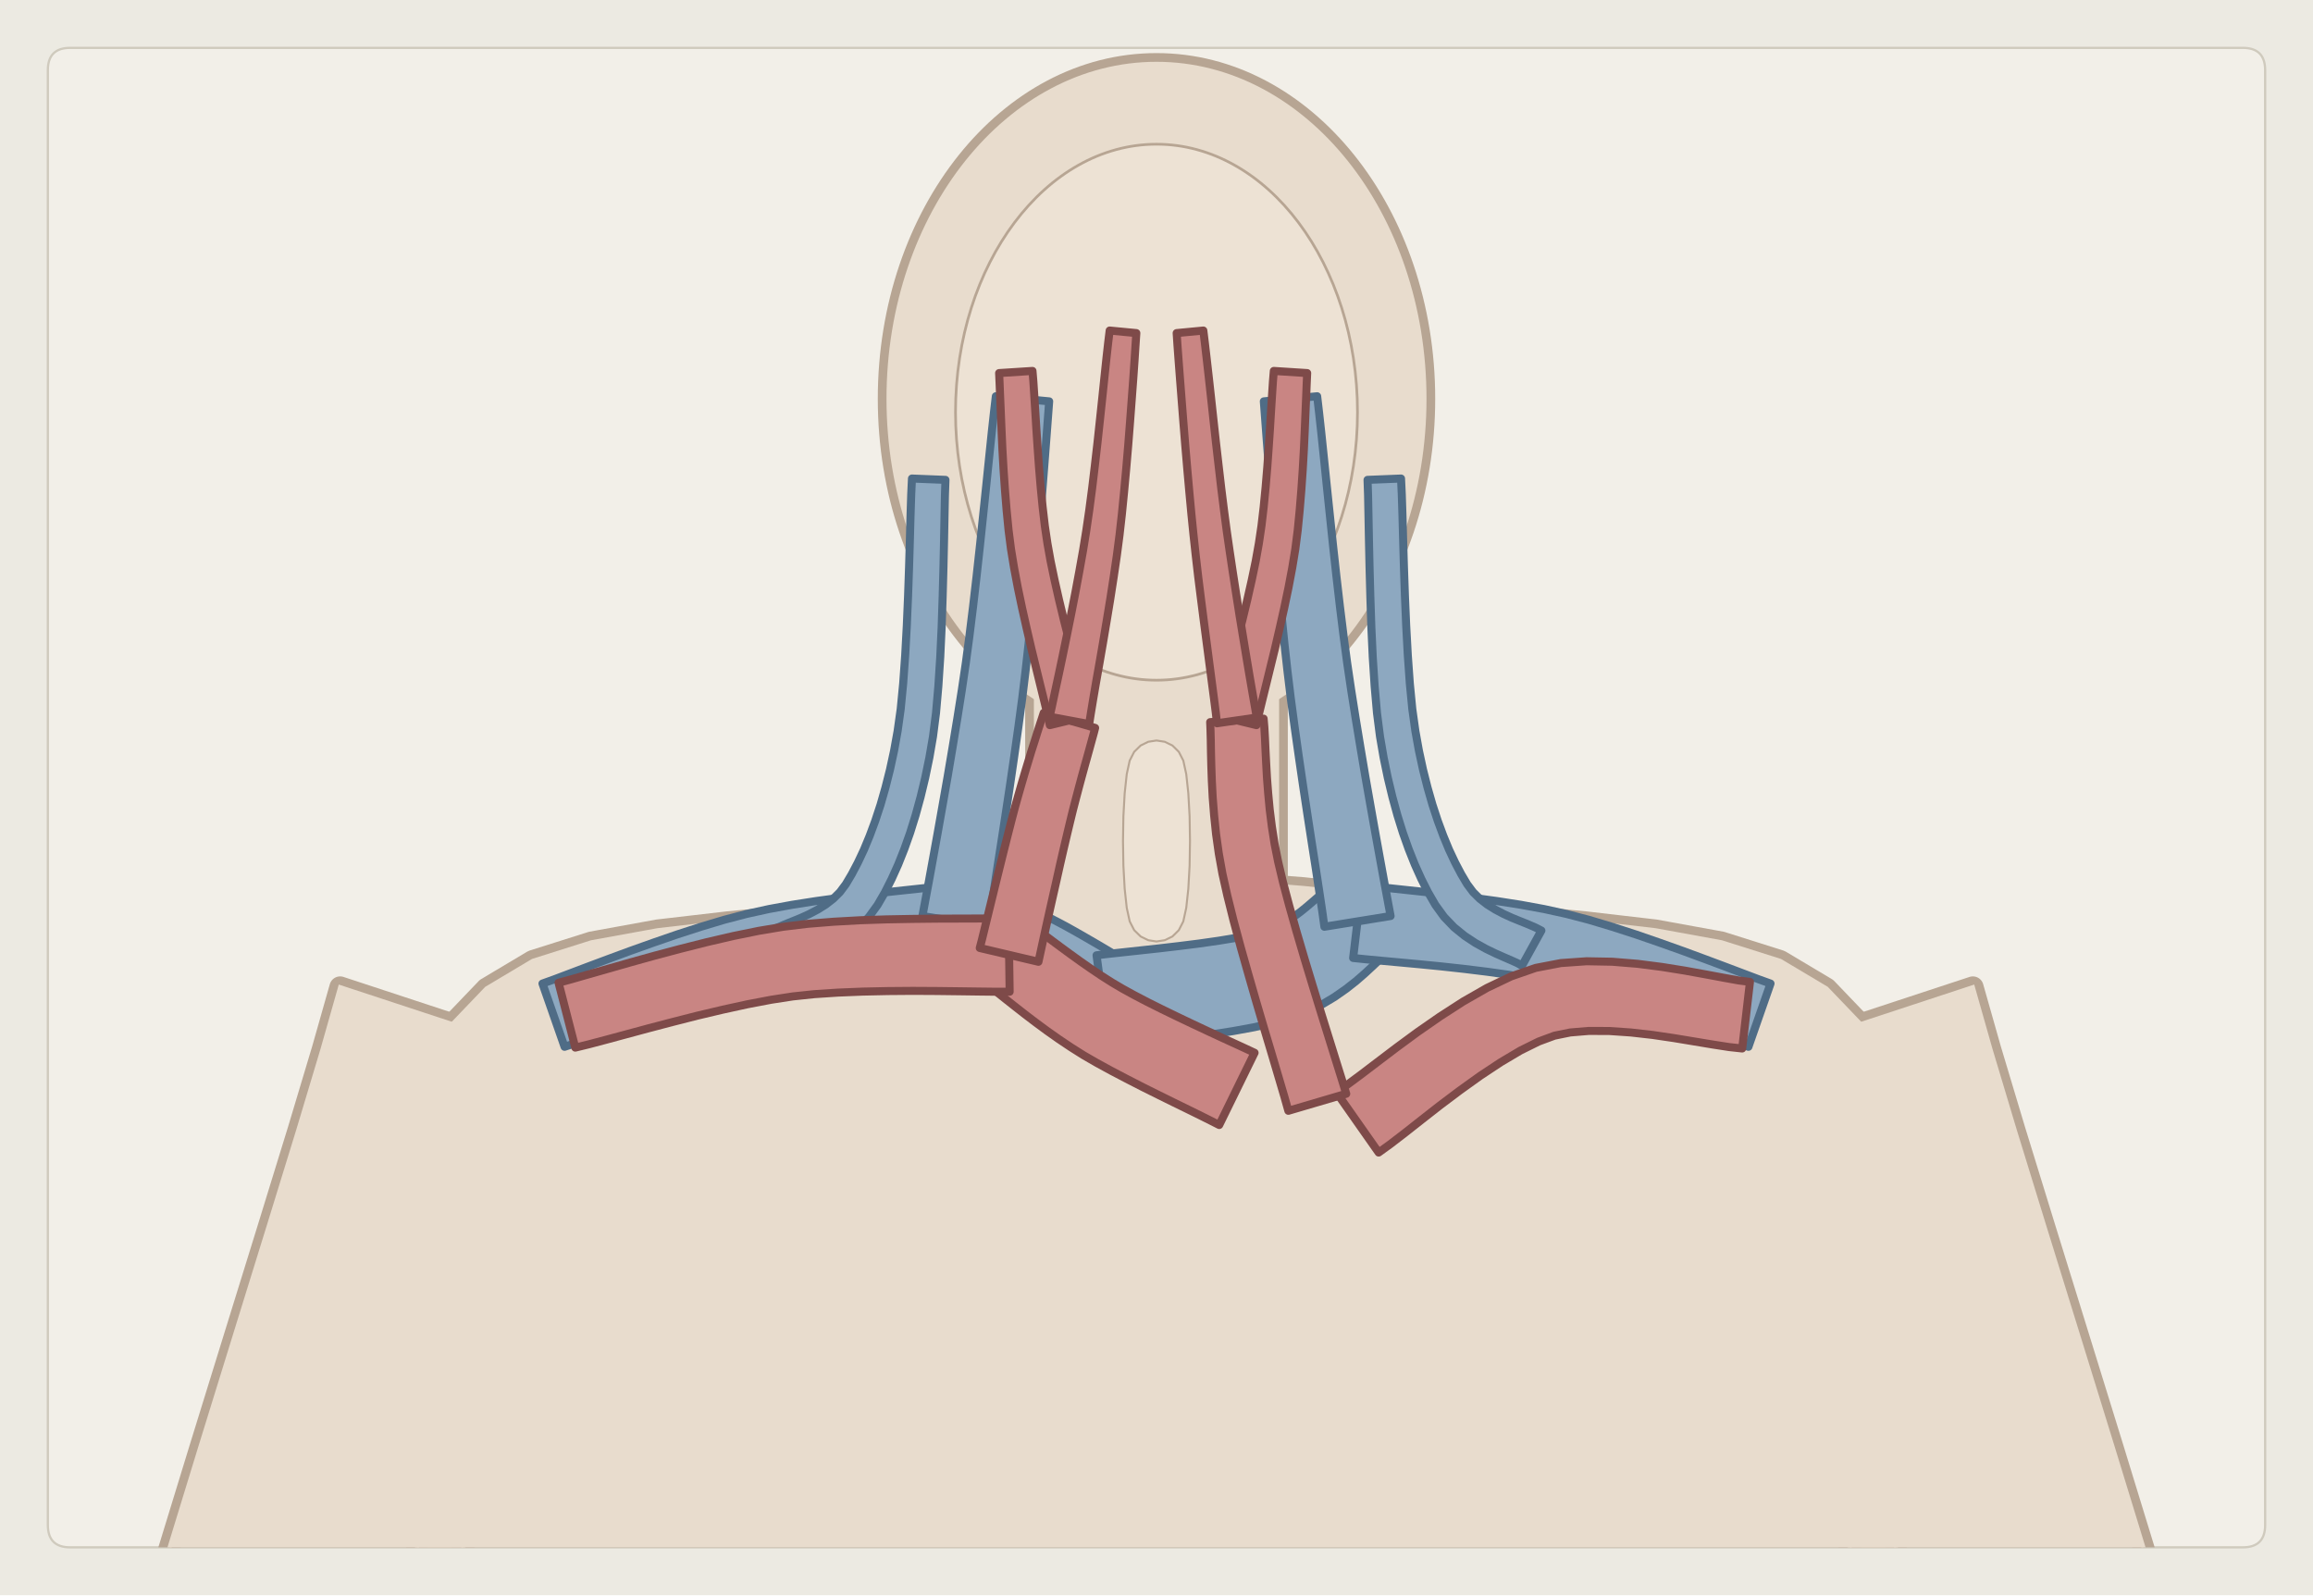
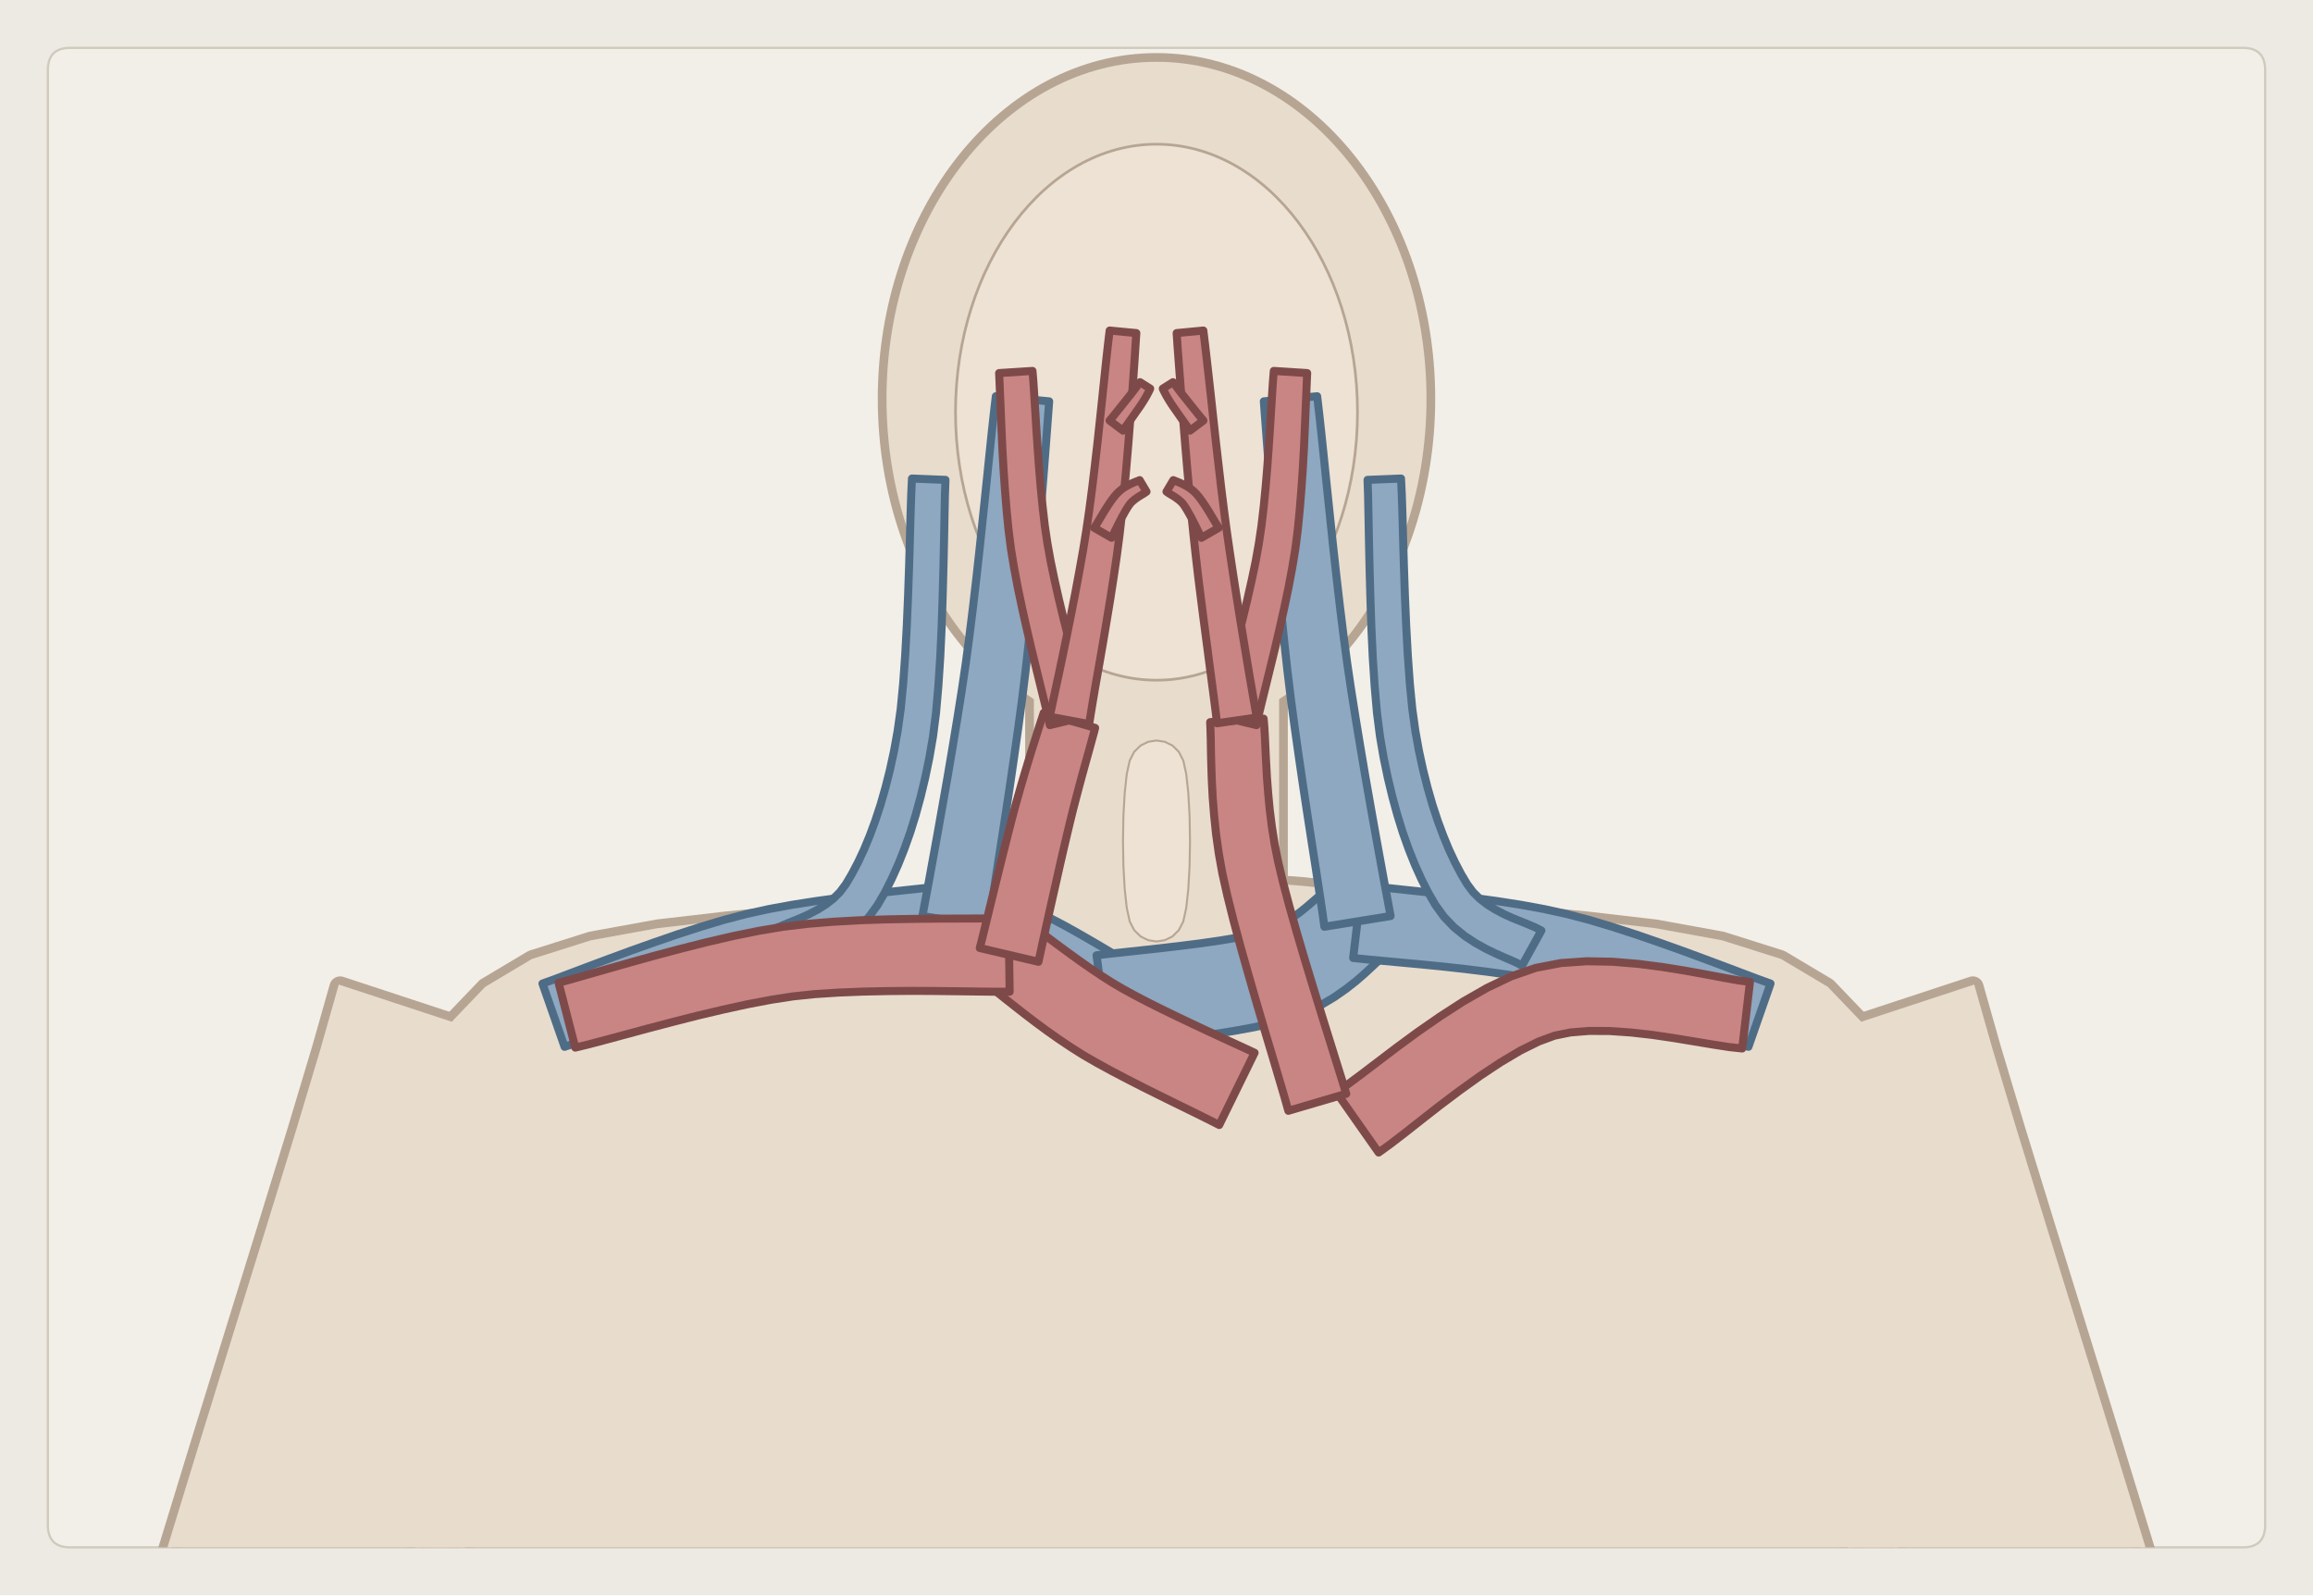
<svg xmlns="http://www.w3.org/2000/svg" viewBox="0 0 1450 1000" width="1450" height="1000">
  <rect width="1450" height="1000" fill="#ECEAE2" />
  <path d="M44 30H1406Q1420 30 1420 44V956Q1420 970 1406 970H44Q30 970 30 956V44Q30 30 44 30Z" fill="#F2EFE8" stroke="#CFCABD" stroke-width="1.4" />
  <clipPath id="k1">
    <path d="M30 30L1420 30L1420 970L30 970Z" />
  </clipPath>
  <g clip-path="url(#k1)">
    <g transform="translate(725 40) scale(4.2)">
      <g fill="#B7A593" stroke="#B7A593" stroke-width="3.2" stroke-linejoin="round">
        <path d="M-40 50A40 50 0 1 0 40 50A40 50 0 1 0 -40 50Z" />
        <path d="M-18 90L-18 93.2L-18 97.6L-18 102.9L-18 108.8L-18 115L-18 121.2L-18 127.1L-18 132.4L-18 136.8L-18 140L18 140L18 136.8L18 132.4L18 127.1L18 121.2L18 115L18 108.8L18 102.9L18 97.6L18 93.2L18 90Z" />
        <path d="M0 122L7.38 122.11L14.63 122.44L21.88 123L29.26 123.78L36.92 124.78L45 126L54.06 127.13L64.11 128.11L74.44 129.31L84.33 131.11L93.09 133.88L100 138L105.03 143.25L108.74 149.3L111.31 156.31L112.93 164.48L113.76 173.98L114 185L113.33 198.23L111.56 213.67L109 230.44L106 247.67L102.89 264.48L100 280L97 294.32L93.56 308.15L90 321.56L86.67 334.63L83.89 347.42L82 360L81.29 372.55L81.56 385.04L82.38 397.25L83.33 408.96L84.01 419.95L84 430L84.03 439.23L84.59 447.85L84.88 455.75L84.07 462.81L81.38 468.94L76 474L67.27 477.87L55.7 480.59L42.25 482.38L27.85 483.41L13.45 483.88L0 484L-13.45 483.88L-27.85 483.41L-42.25 482.38L-55.7 480.59L-67.27 477.87L-76 474L-81.38 468.94L-84.07 462.81L-84.87 455.75L-84.59 447.85L-84.03 439.23L-84 430L-84.01 419.95L-83.33 408.96L-82.37 397.25L-81.56 385.04L-81.29 372.55L-82 360L-83.89 347.42L-86.67 334.63L-90 321.56L-93.56 308.15L-97 294.32L-100 280L-102.89 264.48L-106 247.67L-109 230.44L-111.56 213.67L-113.33 198.23L-114 185L-113.76 173.98L-112.93 164.48L-111.31 156.31L-108.74 149.3L-105.03 143.25L-100 138L-93.09 133.88L-84.33 131.11L-74.44 129.31L-64.11 128.11L-54.06 127.13L-45 126L-36.92 124.78L-29.26 123.78L-21.87 123L-14.63 122.44L-7.38 122.11Z" />
        <path d="M-121.85 137.81L-124.49 147.11L-128.08 159.08L-132.46 173.3L-137.41 189.28L-142.74 206.51L-148.26 224.52L-153.77 242.84L-159.07 260.98L-163.98 278.49L-168.3 294.9L-172.26 311.19L-176.19 328.36L-180.03 346L-183.72 363.68L-187.22 380.98L-190.45 397.48L-193.37 412.73L-195.92 426.31L-198.02 437.75L-199.63 446.69L-170.37 453.31L-167.95 444.44L-165.04 433.05L-161.72 419.63L-158.03 404.6L-154.03 388.39L-149.8 371.44L-145.38 354.19L-140.85 337.08L-136.27 320.56L-131.7 305.1L-126.78 289.52L-121.25 272.7L-115.29 255.13L-109.1 237.32L-102.88 219.74L-96.83 202.88L-91.14 187.23L-86 173.24L-81.6 161.38L-78.15 152.19Z" />
        <path d="M-206.74 479.05A17 32 10 1 0 -173.26 484.95A17 32 10 1 0 -206.74 479.05Z" />
        <path d="M78.15 152.19L81.6 161.38L86 173.24L91.14 187.23L96.83 202.88L102.88 219.74L109.1 237.32L115.29 255.13L121.25 272.7L126.78 289.52L131.7 305.1L136.27 320.56L140.85 337.08L145.38 354.19L149.8 371.44L154.03 388.39L158.03 404.6L161.72 419.63L165.04 433.05L167.95 444.44L170.37 453.31L199.63 446.69L198.02 437.75L195.92 426.31L193.37 412.73L190.45 397.48L187.22 380.98L183.72 363.68L180.03 346L176.19 328.36L172.26 311.19L168.3 294.9L163.98 278.49L159.07 260.98L153.77 242.84L148.26 224.52L142.74 206.51L137.41 189.28L132.46 173.3L128.08 159.08L124.49 147.11L121.85 137.81Z" />
        <path d="M173.26 484.95A17 32 -10 1 0 206.74 479.05A17 32 -10 1 0 173.26 484.95Z" />
      </g>
      <g fill="#E8DCCD" stroke="#E8DCCD" stroke-width="0.6">
        <path d="M-40 50A40 50 0 1 0 40 50A40 50 0 1 0 -40 50Z" />
        <path d="M-18 90L-18 93.2L-18 97.6L-18 102.9L-18 108.8L-18 115L-18 121.2L-18 127.1L-18 132.4L-18 136.8L-18 140L18 140L18 136.8L18 132.4L18 127.1L18 121.2L18 115L18 108.8L18 102.9L18 97.6L18 93.2L18 90Z" />
        <path d="M0 122L7.38 122.11L14.63 122.44L21.88 123L29.26 123.78L36.92 124.78L45 126L54.06 127.13L64.11 128.11L74.44 129.31L84.33 131.11L93.09 133.88L100 138L105.03 143.25L108.74 149.3L111.31 156.31L112.93 164.48L113.76 173.98L114 185L113.33 198.23L111.56 213.67L109 230.44L106 247.67L102.89 264.48L100 280L97 294.32L93.56 308.15L90 321.56L86.67 334.63L83.89 347.42L82 360L81.29 372.55L81.56 385.04L82.38 397.25L83.33 408.96L84.01 419.95L84 430L84.03 439.23L84.59 447.85L84.88 455.75L84.07 462.81L81.38 468.94L76 474L67.27 477.87L55.7 480.59L42.25 482.38L27.85 483.41L13.45 483.88L0 484L-13.45 483.88L-27.85 483.41L-42.25 482.38L-55.7 480.59L-67.27 477.87L-76 474L-81.38 468.94L-84.07 462.81L-84.87 455.75L-84.59 447.85L-84.03 439.23L-84 430L-84.01 419.95L-83.33 408.96L-82.37 397.25L-81.56 385.04L-81.29 372.55L-82 360L-83.89 347.42L-86.67 334.63L-90 321.56L-93.56 308.15L-97 294.32L-100 280L-102.89 264.48L-106 247.67L-109 230.44L-111.56 213.67L-113.33 198.23L-114 185L-113.76 173.98L-112.93 164.48L-111.31 156.31L-108.74 149.3L-105.03 143.25L-100 138L-93.09 133.88L-84.33 131.11L-74.44 129.31L-64.11 128.11L-54.06 127.13L-45 126L-36.92 124.78L-29.26 123.78L-21.87 123L-14.63 122.44L-7.38 122.11Z" />
        <path d="M-121.85 137.81L-124.49 147.11L-128.08 159.08L-132.46 173.3L-137.41 189.28L-142.74 206.51L-148.26 224.52L-153.77 242.84L-159.07 260.98L-163.98 278.49L-168.3 294.9L-172.26 311.19L-176.19 328.36L-180.03 346L-183.72 363.68L-187.22 380.98L-190.45 397.48L-193.37 412.73L-195.92 426.31L-198.02 437.75L-199.63 446.69L-170.37 453.31L-167.95 444.44L-165.04 433.05L-161.72 419.63L-158.03 404.6L-154.03 388.39L-149.8 371.44L-145.38 354.19L-140.85 337.08L-136.27 320.56L-131.7 305.1L-126.78 289.52L-121.25 272.7L-115.29 255.13L-109.1 237.32L-102.88 219.74L-96.83 202.88L-91.14 187.23L-86 173.24L-81.6 161.38L-78.15 152.19Z" />
        <path d="M-206.74 479.05A17 32 10 1 0 -173.26 484.95A17 32 10 1 0 -206.74 479.05Z" />
        <path d="M78.15 152.19L81.6 161.38L86 173.24L91.14 187.23L96.83 202.88L102.88 219.74L109.1 237.32L115.29 255.13L121.25 272.7L126.78 289.52L131.7 305.1L136.27 320.56L140.85 337.08L145.38 354.19L149.8 371.44L154.03 388.39L158.03 404.6L161.72 419.63L165.04 433.05L167.95 444.44L170.37 453.31L199.63 446.69L198.02 437.75L195.92 426.31L193.37 412.73L190.45 397.48L187.22 380.98L183.72 363.68L180.03 346L176.19 328.36L172.26 311.19L168.3 294.9L163.98 278.49L159.07 260.98L153.77 242.84L148.26 224.52L142.74 206.51L137.41 189.28L132.46 173.3L128.08 159.08L124.49 147.11L121.85 137.81Z" />
        <path d="M173.26 484.95A17 32 -10 1 0 206.74 479.05A17 32 -10 1 0 173.26 484.95Z" />
      </g>
      <path d="M-30 52A30 40 0 1 0 30 52A30 40 0 1 0 -30 52Z" fill="#EDE2D4" stroke="#B7A593" stroke-width="0.4" stroke-linejoin="round" />
      <path d="M-4 104L-3.33 102.69L-2.37 101.75L-1.23 101.19L0 101L1.23 101.19L2.38 101.75L3.33 102.69L4 104L4.44 106.02L4.75 108.88L4.94 112.3L5 116L4.94 119.7L4.75 123.13L4.44 125.98L4 128L3.33 129.31L2.38 130.25L1.23 130.81L0 131L-1.23 130.81L-2.37 130.25L-3.33 129.31L-4 128L-4.44 125.98L-4.75 123.13L-4.94 119.7L-5 116L-4.94 112.3L-4.75 108.88L-4.44 106.02Z" fill="#EDE2D4" stroke="#B7A593" stroke-width="0.3" stroke-linejoin="round" />
      <path d="M-32.88 133.83L-32.15 134.22L-31.2 134.71L-30.1 135.27L-28.86 135.9L-27.55 136.57L-26.19 137.27L-24.83 137.97L-23.52 138.67L-22.3 139.32L-21.23 139.93L-20.21 140.52L-19.14 141.17L-18.03 141.85L-16.93 142.55L-15.84 143.24L-14.81 143.9L-13.85 144.52L-12.99 145.09L-12.24 145.59L-11.64 145.98L-4.36 134.02L-4.93 133.7L-5.67 133.28L-6.55 132.76L-7.56 132.16L-8.66 131.51L-9.83 130.83L-11.04 130.13L-12.29 129.42L-13.53 128.73L-14.77 128.07L-16.04 127.42L-17.41 126.74L-18.83 126.05L-20.28 125.35L-21.7 124.68L-23.07 124.04L-24.34 123.45L-25.47 122.93L-26.4 122.5L-27.12 122.17Z" fill="#8DA8C0" stroke="#4F6C86" stroke-width="1.2" stroke-linejoin="round" />
      <path d="M26.07 122.82L25.22 123.44L24.24 124.25L23.33 125.04L22.42 125.82L21.48 126.58L20.49 127.31L19.45 127.99L18.36 128.6L17.21 129.13L15.97 129.56L14.29 129.99L12 130.44L9.32 130.88L6.39 131.3L3.36 131.68L0.37 132.03L-2.48 132.34L-5.06 132.62L-7.27 132.86L-8.95 133.06L-7.05 146.94L-5.51 146.7L-3.42 146.42L-0.86 146.1L2.03 145.73L5.14 145.32L8.33 144.86L11.5 144.36L14.56 143.8L17.41 143.17L20.03 142.44L22.44 141.52L24.62 140.45L26.56 139.29L28.28 138.09L29.77 136.92L31.05 135.81L32.11 134.83L32.94 134.05L33.48 133.54L33.93 133.18Z" fill="#8DA8C0" stroke="#4F6C86" stroke-width="1.2" stroke-linejoin="round" />
      <path d="M-88.35 146.72L-86.53 146.11L-84.19 145.29L-81.46 144.31L-78.42 143.23L-75.16 142.08L-71.77 140.92L-68.34 139.79L-64.97 138.75L-61.75 137.84L-58.81 137.11L-55.87 136.52L-52.67 135.98L-49.32 135.51L-45.9 135.09L-42.53 134.72L-39.28 134.4L-36.26 134.12L-33.53 133.87L-31.19 133.65L-29.35 133.46L-30.65 122.54L-32.38 122.77L-34.63 123.03L-37.33 123.32L-40.4 123.65L-43.72 124.03L-47.22 124.47L-50.79 124.96L-54.37 125.52L-57.86 126.16L-61.19 126.89L-64.52 127.76L-67.99 128.8L-71.55 129.95L-75.11 131.18L-78.59 132.42L-81.9 133.64L-84.95 134.78L-87.65 135.8L-89.9 136.65L-91.65 137.28Z" fill="#8DA8C0" stroke="#4F6C86" stroke-width="1.2" stroke-linejoin="round" />
      <path d="M91.65 137.28L89.9 136.65L87.65 135.8L84.95 134.78L81.9 133.64L78.59 132.42L75.11 131.18L71.55 129.95L67.99 128.8L64.52 127.76L61.19 126.89L57.86 126.16L54.37 125.52L50.79 124.96L47.22 124.47L43.72 124.03L40.4 123.65L37.33 123.32L34.63 123.03L32.38 122.77L30.65 122.54L29.35 133.46L31.19 133.65L33.53 133.87L36.26 134.12L39.28 134.4L42.53 134.72L45.9 135.09L49.32 135.51L52.67 135.98L55.87 136.52L58.81 137.11L61.75 137.84L64.97 138.75L68.34 139.79L71.77 140.92L75.16 142.08L78.42 143.23L81.46 144.31L84.19 145.29L86.53 146.11L88.35 146.72Z" fill="#8DA8C0" stroke="#4F6C86" stroke-width="1.2" stroke-linejoin="round" />
      <path d="M-23.98 49.62L-24.26 52.01L-24.6 55.1L-24.98 58.75L-25.4 62.83L-25.86 67.23L-26.34 71.81L-26.85 76.45L-27.38 81.02L-27.92 85.39L-28.46 89.43L-29.05 93.42L-29.72 97.66L-30.44 102.03L-31.18 106.42L-31.94 110.73L-32.67 114.84L-33.36 118.65L-33.98 122.05L-34.52 124.94L-34.94 127.2L-25.06 128.8L-24.75 126.55L-24.32 123.68L-23.8 120.26L-23.2 116.42L-22.56 112.27L-21.9 107.91L-21.25 103.46L-20.62 99.01L-20.04 94.68L-19.54 90.57L-19.08 86.42L-18.63 81.96L-18.2 77.33L-17.78 72.64L-17.39 68.02L-17.03 63.6L-16.71 59.5L-16.43 55.84L-16.2 52.77L-16.02 50.38Z" fill="#8DA8C0" stroke="#4F6C86" stroke-width="1.2" stroke-linejoin="round" />
      <path d="M16.02 50.38L16.2 52.77L16.43 55.84L16.71 59.5L17.03 63.6L17.39 68.02L17.78 72.64L18.2 77.33L18.63 81.96L19.08 86.42L19.54 90.57L20.04 94.68L20.62 99.01L21.25 103.46L21.9 107.91L22.56 112.27L23.2 116.42L23.8 120.26L24.32 123.68L24.75 126.55L25.06 128.8L34.94 127.2L34.52 124.94L33.98 122.05L33.36 118.65L32.67 114.84L31.94 110.73L31.18 106.42L30.44 102.03L29.72 97.66L29.05 93.42L28.46 89.43L27.92 85.39L27.38 81.02L26.85 76.45L26.34 71.81L25.86 67.23L25.4 62.83L24.98 58.75L24.6 55.1L24.26 52.01L23.98 49.62Z" fill="#8DA8C0" stroke="#4F6C86" stroke-width="1.2" stroke-linejoin="round" />
      <path d="M-36.5 61.9L-36.61 64.24L-36.71 67.33L-36.81 70.98L-36.93 75.06L-37.08 79.41L-37.27 83.87L-37.51 88.28L-37.81 92.48L-38.18 96.3L-38.64 99.59L-39.17 102.53L-39.78 105.35L-40.46 108.04L-41.19 110.59L-41.98 112.99L-42.81 115.23L-43.67 117.31L-44.57 119.22L-45.48 120.95L-46.37 122.45L-47.26 123.64L-48.26 124.63L-49.37 125.49L-50.57 126.24L-51.82 126.9L-53.07 127.47L-54.3 127.97L-55.47 128.44L-56.58 128.92L-57.45 129.37L-54.55 134.63L-53.95 134.27L-53.14 133.9L-52.01 133.41L-50.67 132.82L-49.18 132.1L-47.61 131.23L-46 130.17L-44.41 128.88L-42.92 127.33L-41.63 125.55L-40.54 123.67L-39.53 121.67L-38.56 119.52L-37.64 117.21L-36.77 114.76L-35.96 112.16L-35.21 109.42L-34.52 106.55L-33.9 103.55L-33.36 100.41L-32.91 96.89L-32.56 92.9L-32.28 88.59L-32.07 84.1L-31.92 79.59L-31.8 75.21L-31.71 71.11L-31.64 67.46L-31.58 64.41L-31.5 62.1Z" fill="#8DA8C0" stroke="#4F6C86" stroke-width="1.2" stroke-linejoin="round" />
      <path d="M31.5 62.1L31.58 64.41L31.64 67.46L31.71 71.11L31.8 75.21L31.92 79.59L32.07 84.1L32.28 88.59L32.56 92.9L32.91 96.89L33.36 100.41L33.9 103.55L34.52 106.55L35.21 109.42L35.96 112.16L36.77 114.76L37.64 117.21L38.56 119.52L39.53 121.67L40.54 123.67L41.63 125.55L42.92 127.33L44.41 128.88L46 130.17L47.61 131.23L49.18 132.1L50.67 132.82L52.01 133.41L53.14 133.9L53.95 134.27L54.55 134.63L57.45 129.37L56.58 128.92L55.47 128.44L54.3 127.97L53.07 127.47L51.82 126.9L50.57 126.24L49.37 125.49L48.26 124.63L47.26 123.64L46.37 122.45L45.48 120.95L44.57 119.22L43.67 117.31L42.81 115.23L41.98 112.99L41.19 110.59L40.46 108.04L39.78 105.35L39.17 102.53L38.64 99.59L38.18 96.3L37.81 92.48L37.51 88.28L37.27 83.87L37.08 79.41L36.93 75.06L36.81 70.98L36.71 67.33L36.61 64.24L36.5 61.9Z" fill="#8DA8C0" stroke="#4F6C86" stroke-width="1.2" stroke-linejoin="round" />
      <path d="M14.64 147.61L13.38 147.02L11.75 146.27L9.83 145.39L7.7 144.4L5.44 143.34L3.11 142.23L0.82 141.12L-1.38 140.02L-3.37 138.98L-5.08 138.04L-6.64 137.12L-8.23 136.11L-9.82 135.04L-11.38 133.95L-12.88 132.87L-14.3 131.83L-15.62 130.85L-16.81 129.96L-17.87 129.18L-18.73 128.58L-25.27 137.42L-24.52 138.01L-23.57 138.76L-22.42 139.68L-21.09 140.73L-19.62 141.88L-18.03 143.09L-16.35 144.33L-14.59 145.57L-12.77 146.79L-10.92 147.96L-8.93 149.11L-6.75 150.3L-4.44 151.51L-2.06 152.73L0.31 153.91L2.6 155.04L4.73 156.08L6.62 157.01L8.18 157.79L9.36 158.39Z" fill="#C98583" stroke="#7E4A49" stroke-width="1.2" stroke-linejoin="round" />
      <path d="M-22.08 127.5L-23.99 127.55L-26.47 127.57L-29.45 127.58L-32.82 127.59L-36.48 127.63L-40.32 127.7L-44.26 127.83L-48.2 128.05L-52.04 128.36L-55.71 128.8L-59.37 129.41L-63.2 130.19L-67.12 131.1L-71.04 132.09L-74.88 133.11L-78.52 134.12L-81.88 135.08L-84.86 135.93L-87.33 136.64L-89.25 137.16L-86.75 146.84L-84.74 146.35L-82.17 145.67L-79.17 144.86L-75.83 143.96L-72.25 143.02L-68.52 142.07L-64.76 141.18L-61.05 140.37L-57.53 139.7L-54.29 139.2L-51.06 138.86L-47.55 138.63L-43.86 138.48L-40.11 138.4L-36.4 138.37L-32.83 138.39L-29.5 138.43L-26.51 138.47L-23.93 138.5L-21.92 138.5Z" fill="#C98583" stroke="#7E4A49" stroke-width="1.2" stroke-linejoin="round" />
      <path d="M33.16 162.5L34.89 161.25L37.09 159.56L39.59 157.59L42.34 155.44L45.28 153.23L48.32 151.05L51.37 149.03L54.32 147.28L57.05 145.93L59.4 145.06L61.75 144.58L64.51 144.35L67.57 144.36L70.79 144.58L74.05 144.95L77.24 145.42L80.26 145.92L83.03 146.38L85.49 146.76L87.42 146.97L88.58 137.03L86.92 136.82L84.75 136.43L82.02 135.92L78.88 135.35L75.45 134.8L71.8 134.33L68.02 134.02L64.19 133.95L60.36 134.22L56.6 134.94L52.94 136.21L49.33 137.93L45.78 139.96L42.31 142.2L38.97 144.52L35.83 146.83L32.97 149L30.46 150.91L28.42 152.42L26.84 153.5Z" fill="#C98583" stroke="#7E4A49" stroke-width="1.2" stroke-linejoin="round" />
      <path d="M-17.62 134.03L-17.34 132.74L-16.97 131.04L-16.53 129.03L-16.03 126.78L-15.49 124.38L-14.93 121.91L-14.38 119.45L-13.84 117.1L-13.33 114.94L-12.88 113.06L-12.46 111.34L-12.02 109.65L-11.58 107.98L-11.15 106.38L-10.73 104.85L-10.33 103.42L-9.97 102.12L-9.65 100.95L-9.37 99.94L-9.16 99.12L-16.84 96.88L-17.09 97.66L-17.41 98.63L-17.78 99.78L-18.19 101.09L-18.65 102.52L-19.12 104.07L-19.62 105.71L-20.12 107.41L-20.62 109.16L-21.12 110.94L-21.63 112.88L-22.19 115.07L-22.79 117.44L-23.4 119.9L-24.01 122.37L-24.6 124.77L-25.15 127.02L-25.64 129.02L-26.05 130.7L-26.38 131.97Z" fill="#C98583" stroke="#7E4A49" stroke-width="1.2" stroke-linejoin="round" />
      <path d="M28.32 153.73L27.66 151.58L26.77 148.74L25.72 145.37L24.55 141.62L23.32 137.62L22.08 133.53L20.89 129.48L19.8 125.62L18.87 122.11L18.16 119.12L17.63 116.47L17.22 113.86L16.9 111.33L16.67 108.89L16.49 106.58L16.37 104.42L16.27 102.44L16.19 100.64L16.1 99.04L15.99 97.74L8.01 98.26L8.06 99.46L8.1 100.93L8.13 102.71L8.18 104.76L8.26 107.04L8.39 109.52L8.6 112.17L8.89 114.97L9.3 117.88L9.84 120.88L10.57 124.15L11.49 127.84L12.56 131.82L13.73 135.96L14.93 140.13L16.12 144.17L17.25 147.95L18.25 151.33L19.08 154.14L19.68 156.27Z" fill="#C98583" stroke="#7E4A49" stroke-width="1.2" stroke-linejoin="round" />
      <path d="M-10.08 97.29L-10.49 95.73L-11.02 93.73L-11.65 91.38L-12.35 88.76L-13.08 85.93L-13.83 82.99L-14.55 80L-15.22 77.04L-15.81 74.21L-16.28 71.58L-16.67 68.95L-17 66.12L-17.29 63.16L-17.54 60.17L-17.75 57.22L-17.94 54.39L-18.1 51.76L-18.25 49.4L-18.38 47.4L-18.51 45.84L-23.49 46.16L-23.42 47.7L-23.34 49.67L-23.24 52.02L-23.13 54.67L-23 57.53L-22.83 60.54L-22.62 63.6L-22.37 66.65L-22.08 69.61L-21.72 72.42L-21.26 75.22L-20.7 78.19L-20.06 81.24L-19.37 84.31L-18.67 87.32L-17.97 90.18L-17.32 92.84L-16.74 95.19L-16.26 97.17L-15.92 98.71Z" fill="#C98583" stroke="#7E4A49" stroke-width="1.2" stroke-linejoin="round" />
      <path d="M14.92 98.71L15.26 97.17L15.74 95.19L16.32 92.84L16.97 90.18L17.67 87.32L18.37 84.31L19.06 81.24L19.7 78.19L20.26 75.22L20.72 72.42L21.08 69.61L21.37 66.65L21.62 63.6L21.83 60.54L22 57.53L22.13 54.67L22.24 52.02L22.34 49.67L22.42 47.7L22.49 46.16L17.51 45.84L17.38 47.4L17.25 49.4L17.1 51.76L16.94 54.39L16.75 57.22L16.54 60.17L16.29 63.16L16 66.12L15.67 68.95L15.28 71.58L14.81 74.21L14.22 77.04L13.55 80L12.83 82.99L12.08 85.93L11.35 88.76L10.65 91.38L10.02 93.73L9.49 95.73L9.08 97.29Z" fill="#C98583" stroke="#7E4A49" stroke-width="1.2" stroke-linejoin="round" />
      <path d="M-10.05 98.55L-9.79 96.89L-9.44 94.77L-9.01 92.26L-8.51 89.44L-7.98 86.38L-7.44 83.17L-6.9 79.89L-6.39 76.6L-5.92 73.4L-5.52 70.34L-5.17 67.24L-4.84 63.91L-4.52 60.44L-4.22 56.92L-3.95 53.46L-3.7 50.13L-3.47 47.05L-3.28 44.3L-3.13 41.98L-3.01 40.19L-6.99 39.81L-7.21 41.61L-7.47 43.93L-7.76 46.67L-8.08 49.74L-8.43 53.04L-8.8 56.48L-9.2 59.96L-9.61 63.38L-10.04 66.65L-10.48 69.66L-10.96 72.62L-11.52 75.75L-12.12 78.97L-12.75 82.2L-13.39 85.37L-14.01 88.39L-14.6 91.18L-15.14 93.68L-15.59 95.8L-15.95 97.45Z" fill="#C98583" stroke="#7E4A49" stroke-width="1.2" stroke-linejoin="round" />
      <path d="M14.97 97.57L14.68 95.91L14.31 93.79L13.88 91.3L13.41 88.5L12.91 85.47L12.39 82.3L11.88 79.06L11.38 75.82L10.91 72.68L10.48 69.7L10.08 66.67L9.67 63.4L9.27 59.96L8.87 56.48L8.49 53.04L8.13 49.73L7.79 46.66L7.48 43.92L7.21 41.6L6.99 39.81L3.01 40.19L3.13 41.99L3.3 44.31L3.51 47.06L3.75 50.14L4.01 53.46L4.29 56.93L4.59 60.44L4.9 63.9L5.21 67.22L5.52 70.3L5.85 73.33L6.22 76.53L6.63 79.8L7.05 83.08L7.47 86.28L7.87 89.33L8.24 92.15L8.57 94.66L8.84 96.78L9.03 98.43Z" fill="#C98583" stroke="#7E4A49" stroke-width="1.2" stroke-linejoin="round" />
+       <path d="M-6.7 70.75L-6.53 70.41L-6.32 69.97L-6.07 69.46L-5.79 68.89L-5.49 68.3L-5.18 67.7L-4.86 67.13L-4.56 66.6L-4.28 66.15L-4.05 65.81L-3.84 65.55L-3.6 65.31L-3.33 65.08L-3.05 64.87L-2.76 64.67L-2.48 64.49L-2.2 64.32L-1.93 64.16L-1.69 64L-1.49 63.86L-2.51 62.14L-2.67 62.21L-2.88 62.29L-3.16 62.4L-3.49 62.54L-3.86 62.71L-4.26 62.91L-4.68 63.15L-5.11 63.44L-5.54 63.79L-5.95 64.19L-6.34 64.65L-6.73 65.17L-7.12 65.74L-7.51 66.34L-7.89 66.95L-8.24 67.54L-8.57 68.09L-8.86 68.58L-9.11 68.97L-9.3 69.25Z" fill="#C98583" stroke="#7E4A49" stroke-width="1.2" stroke-linejoin="round" />
+       <path d="M9.3 69.25L9.11 68.97L8.86 68.58L8.57 68.09L8.24 67.54L7.89 66.95L7.51 66.34L7.12 65.74L6.73 65.17L6.34 64.65L5.95 64.19L5.54 63.79L5.11 63.44L4.68 63.15L4.26 62.91L3.86 62.71L3.49 62.54L3.16 62.4L2.88 62.29L2.67 62.21L2.51 62.14L1.49 63.86L1.69 64L1.93 64.16L2.2 64.32L2.48 64.49L2.76 64.67L3.05 64.87L3.33 65.08L3.6 65.31L3.84 65.55L4.05 65.81L4.28 66.15L4.56 66.6L4.86 67.13L5.18 67.7L5.49 68.3L5.79 68.89L6.07 69.46L6.32 69.97L6.53 70.41L6.7 70.75Z" fill="#C98583" stroke="#7E4A49" stroke-width="1.2" stroke-linejoin="round" />
+       <path d="M-5 54.75L-4.83 54.5L-4.6 54.16L-4.31 53.75L-3.99 53.3L-3.65 52.83L-3.31 52.34L-2.97 51.85L-2.65 51.4L-2.36 50.98L-2.13 50.63L-1.93 50.31L-1.75 50.02L-1.59 49.75L-1.45 49.5L-1.33 49.27L-1.22 49.07L-1.13 48.89L-1.05 48.73L-0.99 48.6L-0.94 48.48L-2.46 47.52L-2.55 47.62L-2.65 47.75L-2.75 47.89L-2.87 48.05L-3 48.23L-3.14 48.42L-3.3 48.63L-3.47 48.86L-3.66 49.11L-3.87 49.37L-4.13 49.69L-4.43 50.07L-4.77 50.5L-5.14 50.96L-5.51 51.42L-5.88 51.88L-6.22 52.31L-6.53 52.69L-6.8 53.01L-7 53.25Z" fill="#C98583" stroke="#7E4A49" stroke-width="1.2" stroke-linejoin="round" />
+       <path d="M7 53.25L6.8 53.01L6.53 52.69L6.22 52.31L5.88 51.88L5.51 51.42L5.14 50.96L4.77 50.5L4.43 50.07L4.13 49.69L3.87 49.37L3.66 49.11L3.47 48.86L3.3 48.63L3.14 48.42L3 48.23L2.87 48.05L2.75 47.89L2.65 47.75L2.55 47.62L2.46 47.52L0.94 48.48L0.99 48.6L1.05 48.73L1.13 48.89L1.22 49.07L1.33 49.27L1.45 49.5L1.59 49.75L1.75 50.02L1.93 50.31L2.13 50.63L2.36 50.98L2.65 51.4L2.97 51.85L3.31 52.34L3.65 52.83L3.99 53.3L4.31 53.75L4.6 54.16L4.83 54.5L5 54.75Z" fill="#C98583" stroke="#7E4A49" stroke-width="1.2" stroke-linejoin="round" />
    </g>
  </g>
</svg>
